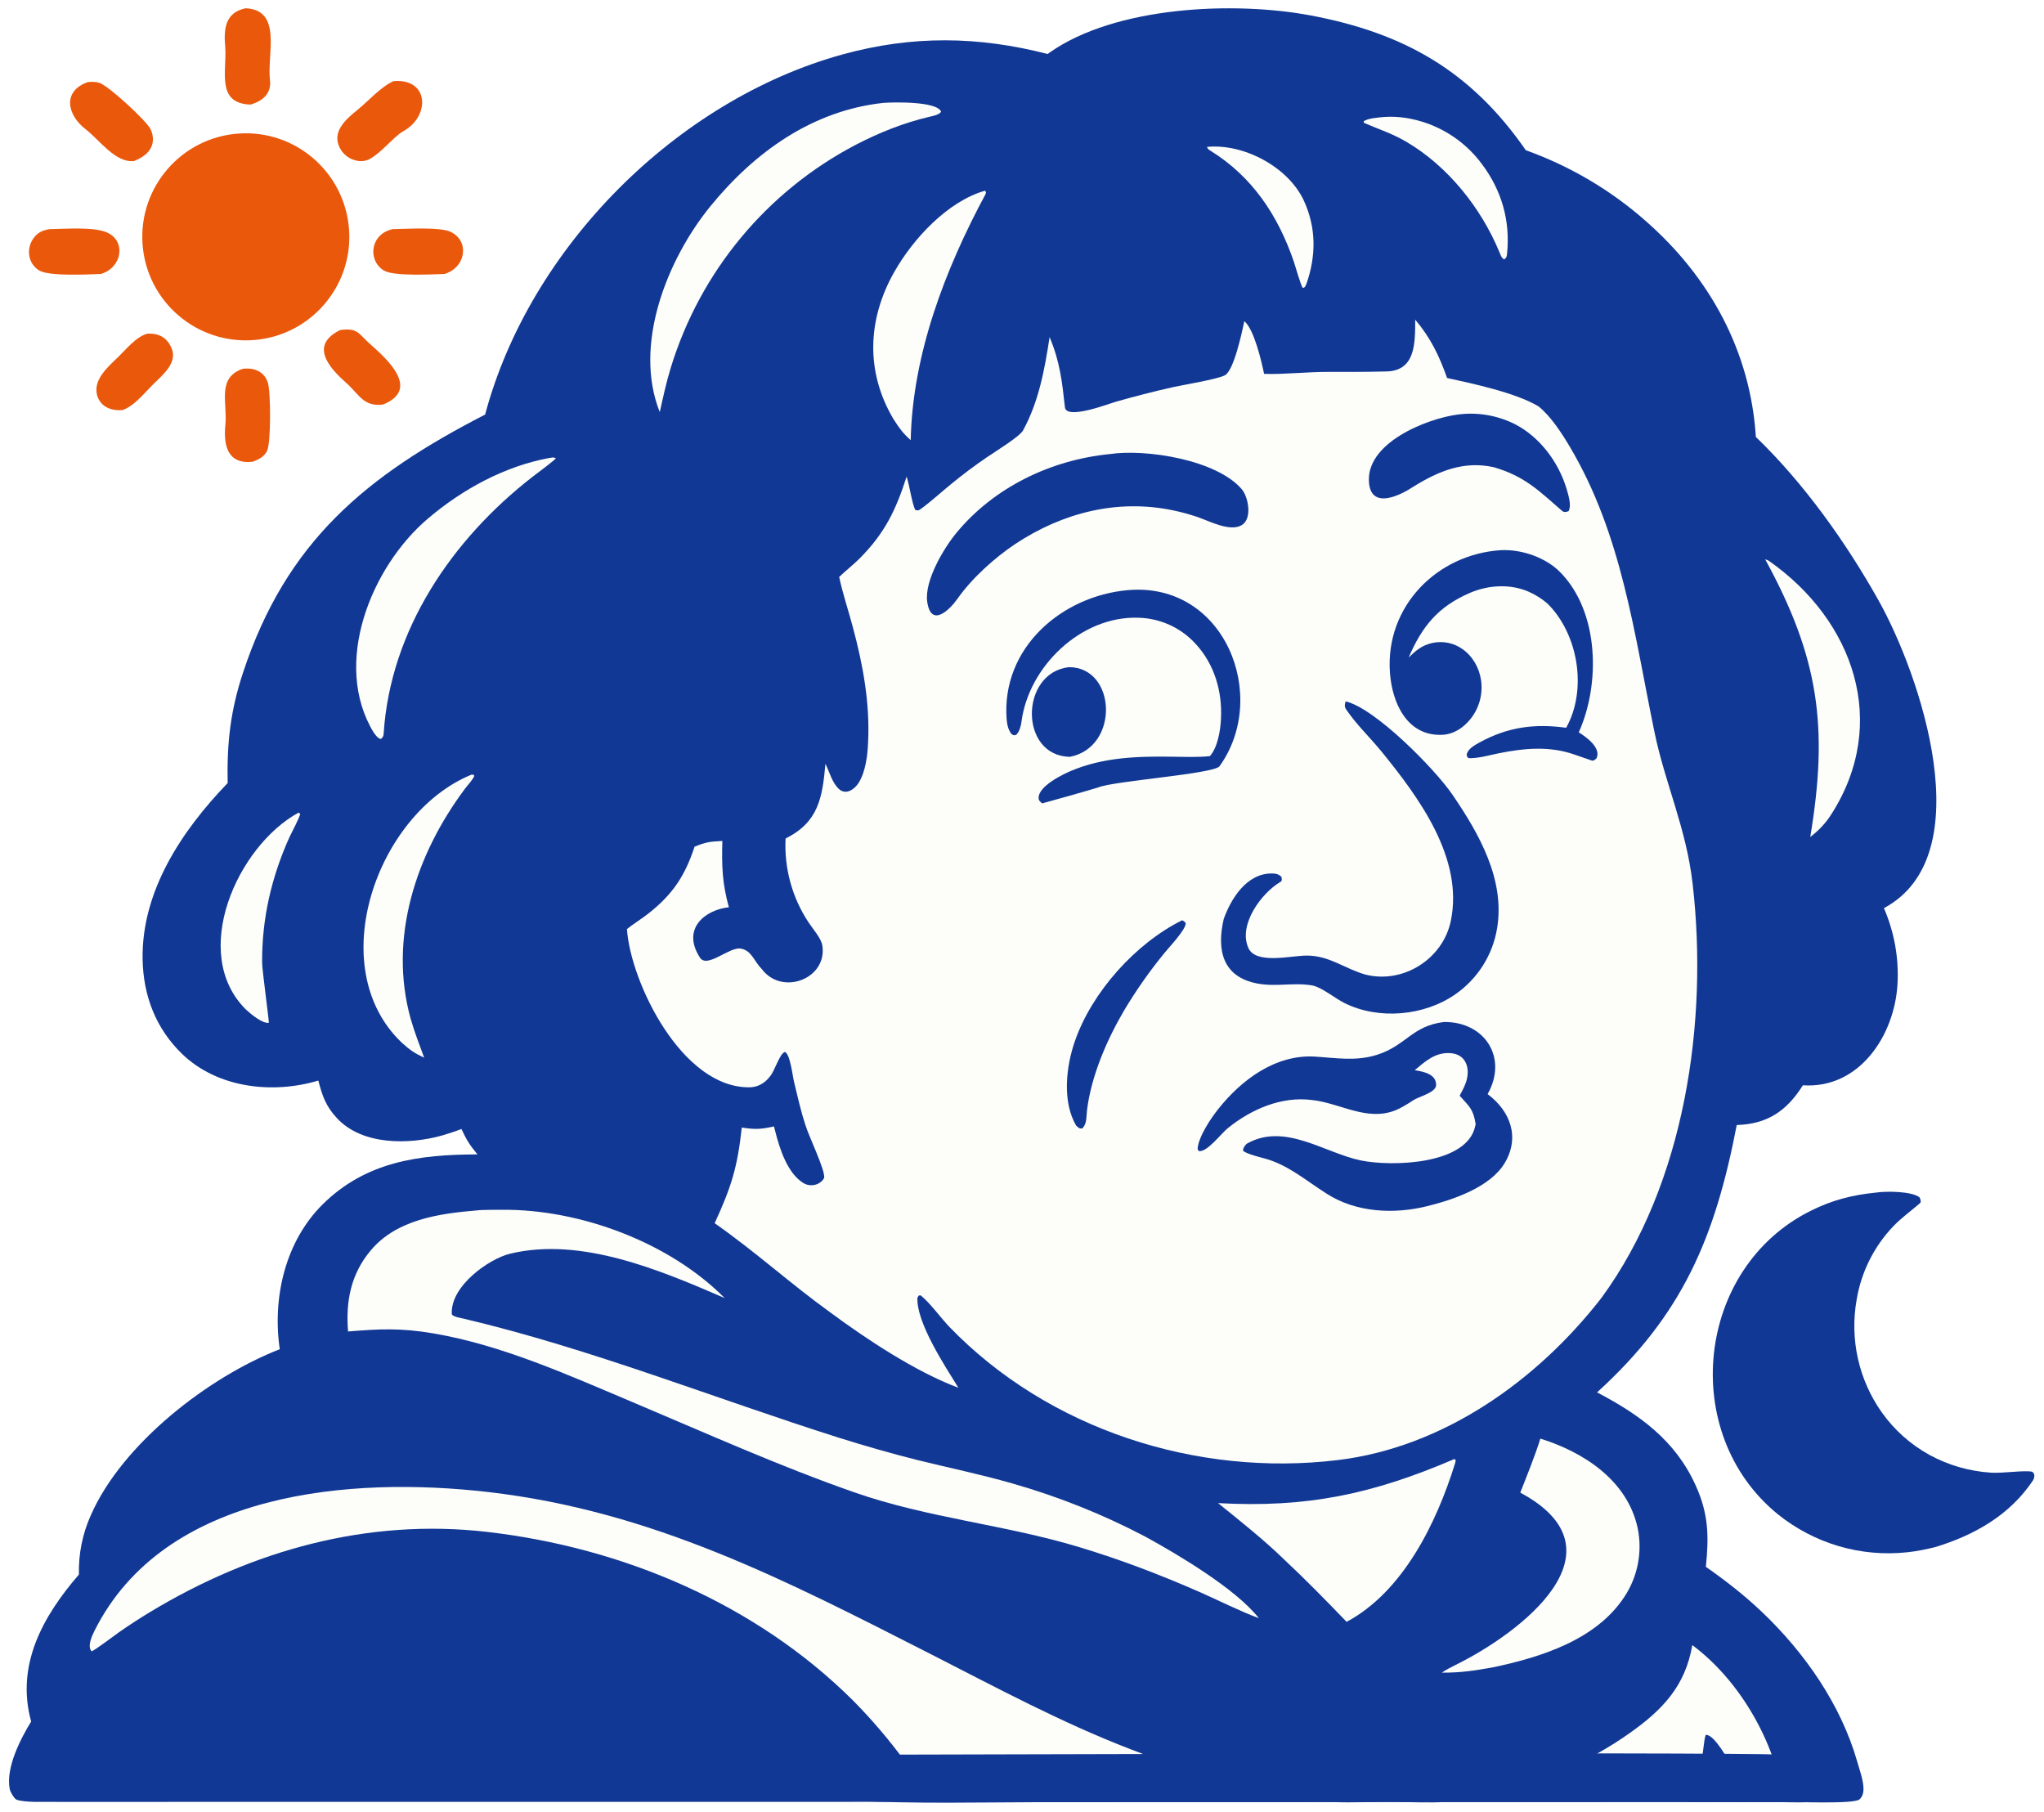
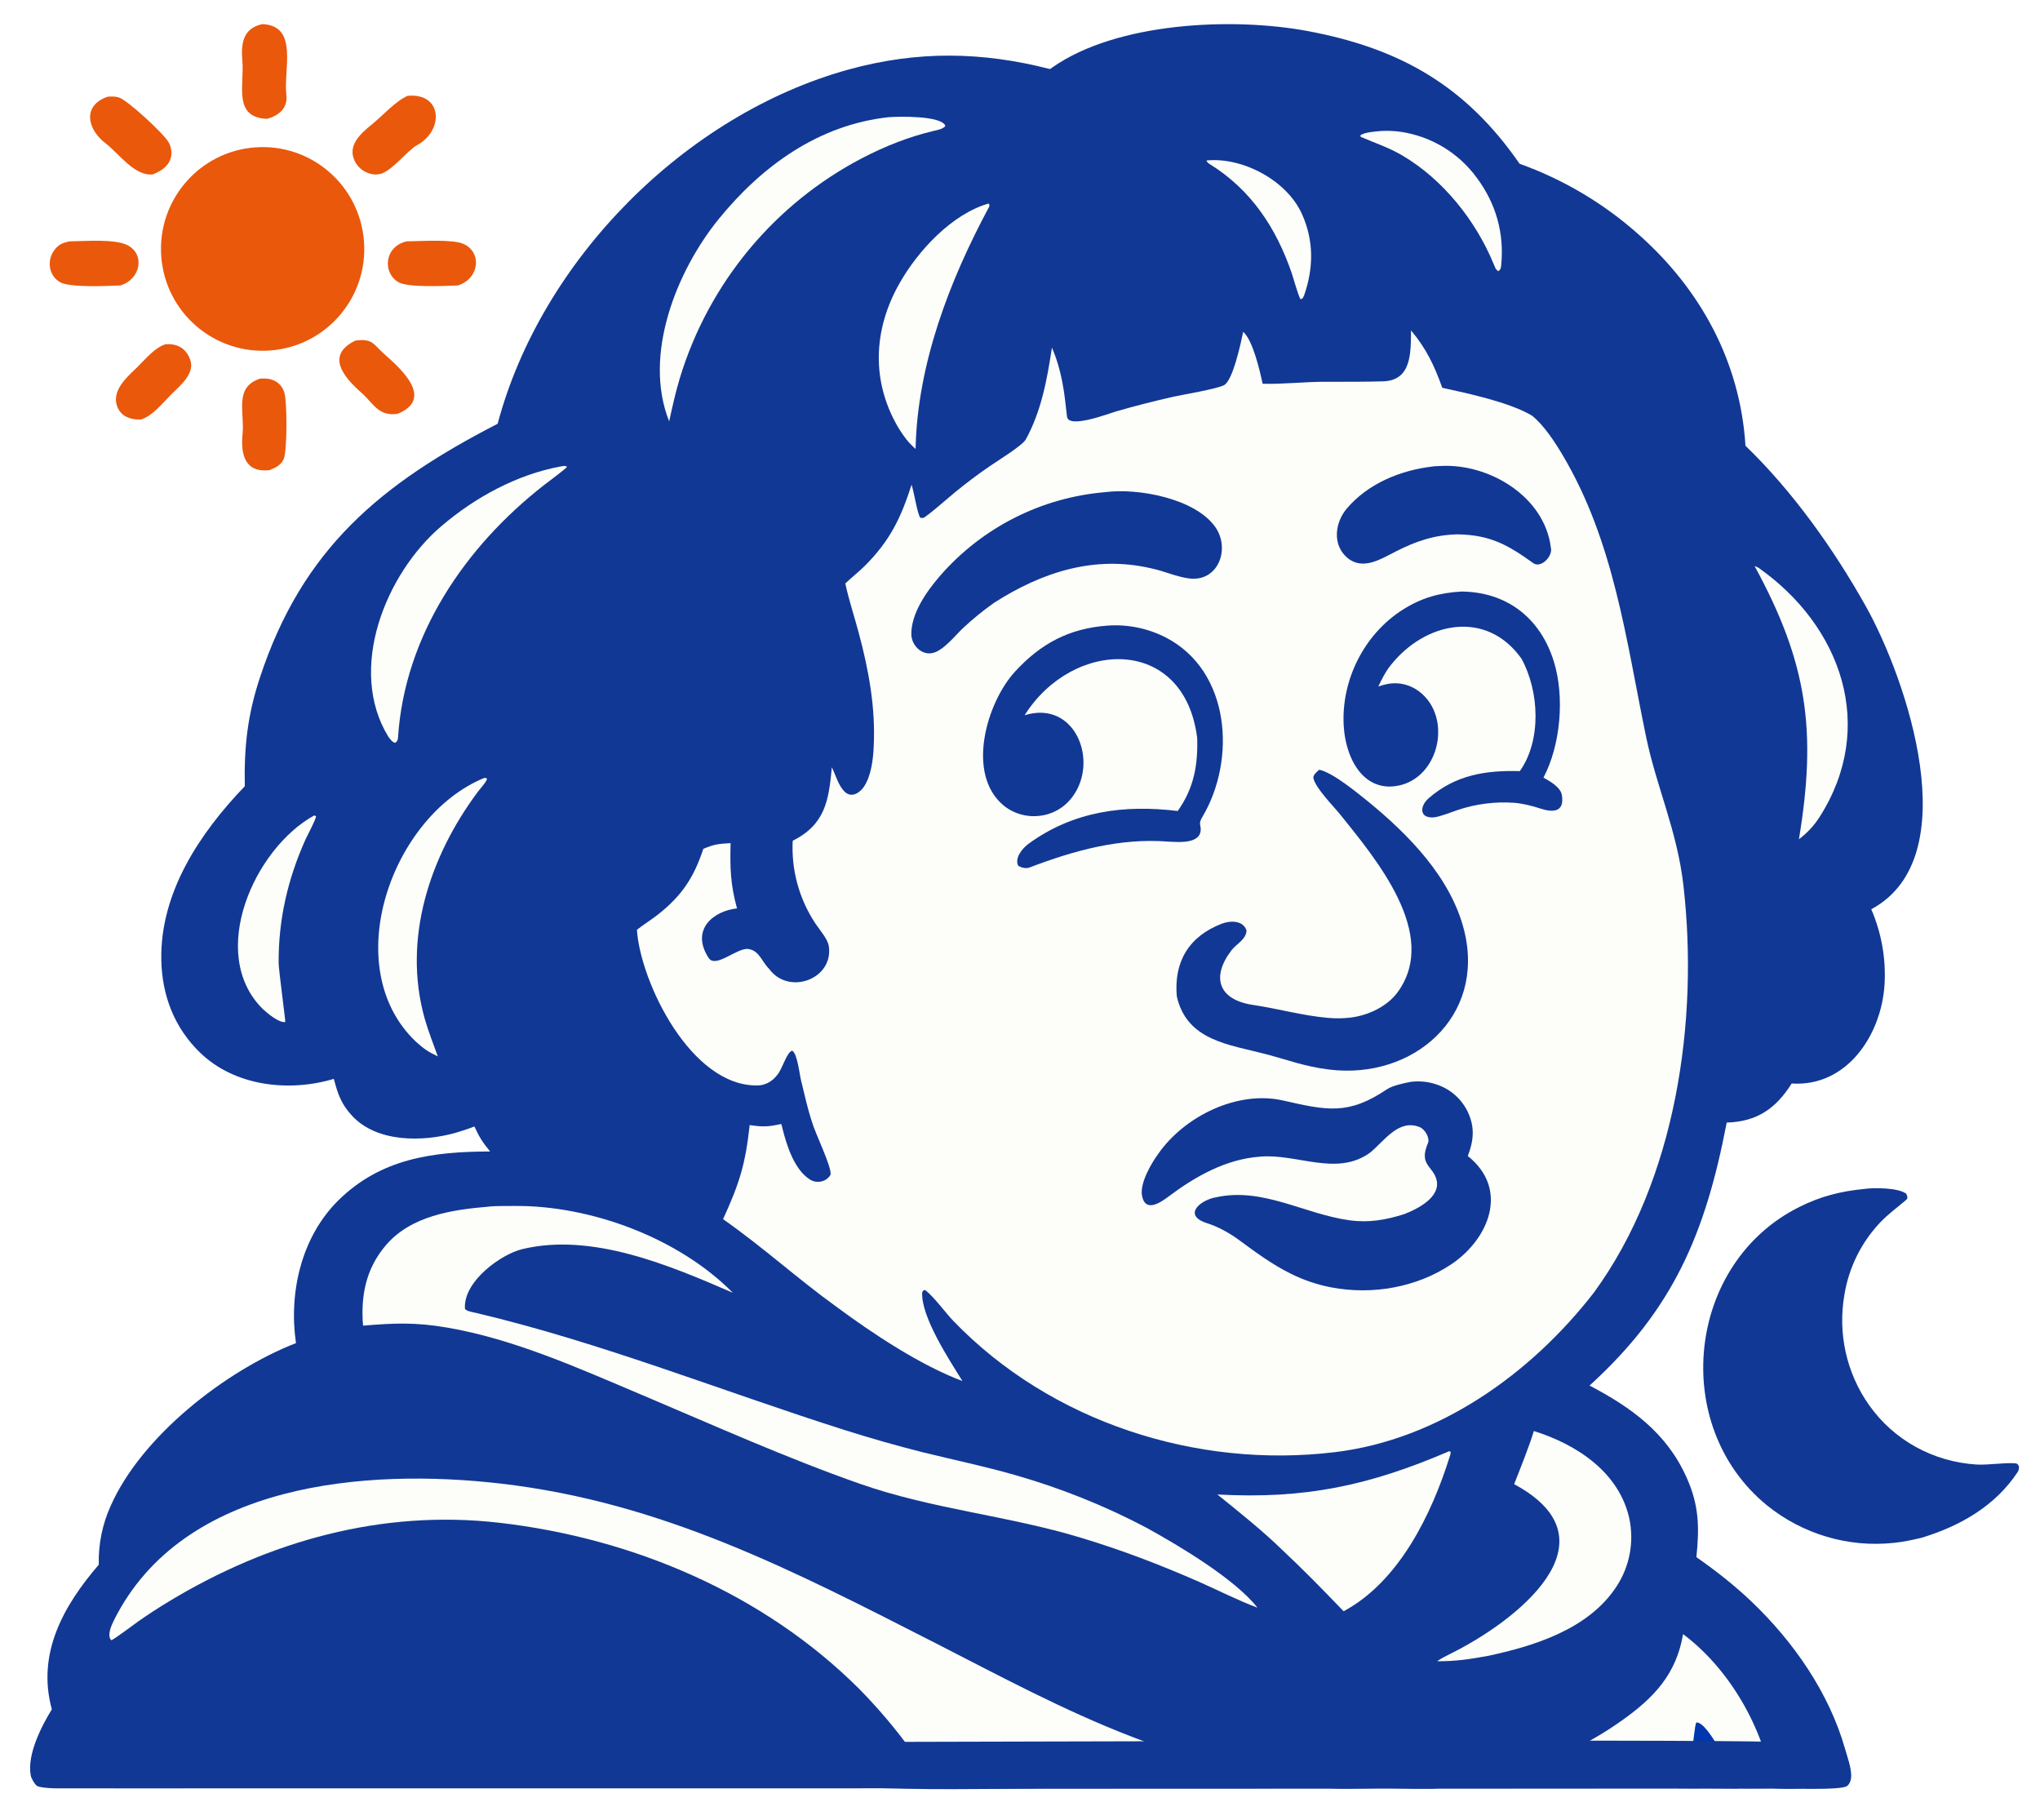
- <svg xmlns="http://www.w3.org/2000/svg" width="755" height="669" viewBox="8 6 755 669">
-   <clipPath id="cl_3">
-     <rect y="0" width="767" height="683.722" />
-   </clipPath>
-   <g clip-path="url(#cl_3)">
-     <path fill="#113894" transform="matrix(0.603462 0 0 0.603462 0 -25.3452)" d="M654.5 84.978C654.9 84.668 655.3 84.362 655.8 84.059C696 55.771 768.4 52.526 815.6 61.408C872.9 72.207 913.7 95.521 947.2 143.894C974.2 153.562 999.2 168.291 1020.7 187.292C1059.8 221.624 1084.7 266.96 1088 319.36C1117.3 347.56 1143 383.63 1162.9 419.03C1188.4 464.4 1226.5 575.53 1166.4 607.75C1172.7 622.36 1175.6 638.22 1174.7 654.11C1173 685.52 1151.4 718.48 1116.8 716.16C1106.9 731.83 1095.1 739.93 1076.3 740.48C1063 809.61 1043 856.71 990.8 904.11C1016.8 917.73 1038.8 933.53 1051.2 961.14C1059.1 978.58 1059.3 992.3 1057.4 1010.88C1069.6 1019.4 1081 1028.3 1091.8 1038.57C1117.9 1063.42 1140 1095.1 1150 1129.93C1151.5 1135.22 1153.9 1141.58 1153.9 1147.09C1153.8 1149.33 1153.2 1151.74 1151.4 1153.24C1147.9 1156.2 1111.4 1154.7 1104.9 1154.67C1097.9 1154.72 1090.5 1154.89 1083.4 1154.79C1071 1154.68 1058.5 1154.66 1046 1154.74L896 1154.84C891.3 1155.33 873.1 1154.86 867.2 1154.76C855.3 1154.58 840.9 1155.36 829.3 1154.84L582.4 1154.85C576.7 1154.24 558.9 1154.69 552.2 1154.7L491.6 1154.73L185.4 1154.72L85.86 1154.75C68.62 1154.76 51.32 1154.78 34.07 1154.72C31.94 1154.71 24.83 1154.29 23.1 1153.23C21.78 1152.42 19.58 1148.75 19.21 1146.87C16.65 1133.83 25.92 1115.96 32.32 1105.56C22.81 1070.91 39.48 1041.16 61.57 1015.58C61.24 1003.06 63.74 990.63 68.89 979.21C88.07 935.61 140.67 894.77 184.5 877.69C179.9 846.23 187.8 811.77 210.8 788.99C237.4 762.75 269.9 758.54 305.5 758.47C300.7 752.6 298.9 749.8 295.7 742.91C291.9 744.39 287.9 745.7 284 746.85C263.6 752.6 234.9 753.01 219.4 736.18C212.7 728.97 210.5 722.56 208.1 713.28C180.1 721.67 146.4 717.86 124.79 697.04C108.68 681.54 100.96 661.34 100.55 639.21C99.769 597.3 124.63 560.22 152.6 531.2C152.1 506.68 154.3 486.92 162 463.67C188.5 383.23 237.5 343.05 310.2 305.66C337.4 203.573 427.4 113.189 529.1 85.224C571.8 73.507 611.9 74.051 654.5 84.978Z" />
-     <path fill="#FDFDF9" transform="matrix(0.603462 0 0 0.603462 0 -25.3452)" d="M582.4 1152.65C580.2 1150.73 570.1 1134.04 567.4 1130.29C557.7 1117.01 547 1104.44 535.4 1092.71C475.8 1033.4 394.3 999.04 311.3 989.49C238.2 981.08 167.6 1000.78 105.08 1038.57C98.65 1042.45 92.35 1046.55 86.19 1050.85C83.28 1052.86 71.45 1061.9 69.33 1062.59C66.59 1059.63 69.42 1053.38 71.05 1050.12C114.01 964.08 228.9 955.52 311.9 965.08C412.7 976.66 494.6 1019.32 583 1064.32C623.4 1084.92 662.6 1106.07 705.1 1122.46C729.6 1132.1 754.9 1139.71 780.7 1145.22C791.8 1147.5 803 1149.28 814.2 1150.57C817 1150.85 827.7 1151.52 829.3 1152.64L582.4 1152.65Z" />
-     <path fill="#FDFDF9" transform="matrix(0.603462 0 0 0.603462 0 -25.3452)" d="M1049.1 1058.78C1078 1080.31 1099.3 1117.32 1104.9 1153.02C1097.9 1153.07 1090.5 1153.24 1083.4 1153.14C1071 1153.03 1058.5 1153.01 1046 1153.09L896 1153.19C896.8 1152.69 926.7 1148.58 931.2 1147.66C959.7 1141.5 986.7 1129.64 1010.5 1112.82C1030.9 1098.47 1044.8 1083.86 1049.1 1058.78Z" />
-     <path fill="#113894" transform="matrix(0.603462 0 0 0.603462 0 -25.3452)" d="M1046 1154.74C1050 1145.86 1052.2 1140.63 1054.5 1131.05C1055.7 1126.54 1056.2 1115.69 1057.4 1113.72C1065.3 1113.43 1080.9 1147.88 1083.4 1154.79C1071 1154.68 1058.5 1154.66 1046 1154.74Z" />
-     <path fill="#FDFDF9" transform="matrix(0.603462 0 0 0.603462 0 -25.3452)" d="M879.5 247.579C888.9 258.66 894.2 269.73 899 283.28C914.8 286.75 940.6 292.18 954.8 300.54C962.3 306.37 969.5 317.51 974 325.15C1006.2 379.25 1013.5 439.88 1026 500.23C1032.5 531.64 1045.4 558.77 1049.3 592.85C1059 677.14 1044.7 776.25 993.6 846.14C954.3 896.82 896.8 937.74 832.1 945.55C745.8 955.97 655.1 926.85 594.4 864.06C589.2 858.68 582.3 849 576.7 844.7L575.6 844.87L574.8 846.17C574.1 861.46 591.8 888.2 599.9 901.31C573.5 891.42 543.5 871.49 521 854.83C497 837.54 476 818.32 450.7 800.58C460.9 778.28 464.6 766.64 467.3 742.02C475.6 743.3 479 743.1 487 741.34C487.3 742.37 487.5 743.39 487.8 744.41C490.4 754.78 495.2 770.01 505 775.99C509.2 778.58 515.2 777.39 517.7 772.9C518.6 768.3 508 746.79 506.2 740.32C503.4 731.87 501.5 723.21 499.4 714.58C498.4 710.85 497 697.1 493.7 695.75C490.2 697.02 487.7 707.23 484.4 710.92C481.6 714.63 477.3 717.28 472.4 717.39C430.7 718.3 399.2 653.07 397 620.54C400.9 617.43 405.9 614.35 410.1 611.07C425.1 599.26 432.5 587.97 438.4 570.14C445.5 567.25 447.6 567.05 455.4 566.62C455 582.08 455.3 592.36 459.4 607.21C444.9 608.74 430.2 620.3 441.7 638.04C446.1 644.81 459.6 631.36 466.6 632.49C473.4 633.62 474.7 640.19 479.4 644.83C491.7 661.66 519.8 651.09 516.6 630.63C515.9 626.19 511 620.74 508.2 616.52C498.1 601.33 493.2 583.33 494.1 565.14C514.3 555.01 516.6 540.23 518.5 519.4C521 524.43 522.6 531.07 526.8 534.87C531.1 538.73 536.3 535.03 538.8 531.1C543.1 524.22 544.3 514.22 544.6 506.3C545.8 482.46 541.5 458.83 535.3 435.89C532.6 425.66 529.1 415.36 526.9 405.04C530.8 401.34 535.1 397.97 539.2 393.95C554.9 378.26 561.6 364.09 568.2 343.59C570 349.2 571.6 360.86 573.6 364.16L575.4 364.31C578.1 363.23 592.1 350.83 595.6 348.05C602.5 342.42 609.6 337.07 617 332.01C621.4 328.98 637.3 319.24 639.4 315.44C649.1 297.83 652.7 277.92 655.7 258.28C662 273.06 663.4 285.72 665.1 301.23C666 309.01 691.6 299.17 695.8 297.95C707.5 294.59 719.3 291.58 731.1 288.91C737.7 287.44 758.2 284.12 763 281.63C768.5 278.72 773.5 255.159 774.9 248.496C780.9 253.528 785.4 273.04 787 280.76C798.7 281.21 814.6 279.41 826.9 279.55C838.7 279.54 850.3 279.61 862.1 279.27C880 278.76 879.4 261.24 879.5 247.579Z" />
-     <path fill="#113894" transform="matrix(0.603462 0 0 0.603462 0 -25.3452)" d="M897.2 677.42C922.1 677.22 936.4 699.3 923.8 721.57C937.7 731.91 943.8 748 934.2 763.86C925.2 778.7 902.6 786.23 886.8 790.15C866.5 795.18 843.2 794.09 825.2 782.44C812.7 774.54 801.7 764.84 787.3 760.94C783.5 759.92 777.5 758.47 774.3 756.46L774.1 755.5C774.6 753.91 775.5 752.42 777 751.58C800.1 739.1 823.9 757.52 846.2 762.16C864.9 766.03 911.6 764.97 916.3 740.81L916.5 739.99C915.1 730.93 912.8 729.28 906.7 722.54C908.5 719.05 910.4 715.89 911.2 711.99C912.9 704.05 909.6 696.96 900.8 696.47C891.7 695.96 885.7 701.47 879.2 706.91C884.4 707.8 892.3 709.17 892.3 715.96C892.3 720.71 881.5 723.08 878.1 725.45C875.3 727.37 870.7 730.11 867.7 731.35C850.1 738.56 833.8 727.12 816.5 725.2C797.8 722.72 779.3 730.72 764.9 742.31C760.5 745.84 752.2 757.21 747 756.45L746.3 755.09C746.8 747.66 754.4 736.39 759 730.63C773.1 712.83 794.1 697.18 818 698.61C831.1 699.4 843.2 701.62 856.1 697.52C874 691.84 877.5 679.79 897.2 677.42Z" />
-     <path fill="#113894" transform="matrix(0.603462 0 0 0.603462 0 -25.3452)" d="M836.9 481.2C854.9 485.37 891.5 522.49 902.4 538.47C918.6 562.21 934.6 590.31 929.6 620.15C926.9 636.47 917.7 651 904.1 660.45C885 673.77 857.2 676.22 836.3 665.89C830.4 662.97 822.4 656.24 816.6 655.08C805.2 653.06 794.6 656.04 783 653.9C761.4 649.91 757.9 633.15 762.3 614.36C766.7 602.08 776.2 586.49 791.7 586.52C794 586.53 796 586.89 797.6 588.63C797.8 589.53 798.2 591 797.1 591.62C785.2 598.59 771 618.02 777.4 632.16C782 642.44 803.8 636.69 813.4 636.78C827.3 636.92 836.2 644.79 849.2 648.46C872.4 654.18 896.5 638.74 901.3 615.54C909.2 577.21 881.9 540.19 859 512.06C851.8 503.22 843.7 495.63 837.3 486.25C836 484.36 836.4 483.05 836.9 481.2Z" />
-     <path fill="#113894" transform="matrix(0.603462 0 0 0.603462 0 -25.3452)" d="M932 388.66C944.7 388.05 959.4 393.15 968.3 402.2C992.3 426.66 992.8 470.93 979.6 500.14C984.3 503.13 993.4 509.55 990.5 516C989.5 516.83 988.8 517.85 987.3 517.32C983.9 516.16 980.4 514.96 977 513.76C961.6 508.35 946.1 509.86 930.5 512.99C924.8 514.15 918.1 516.14 912.3 515.96C911 515.02 911.5 515.63 911 513.79C911.7 510.28 915.7 508.1 918.6 506.49C936 496.88 952.5 494.69 971.9 497.36C984.9 474.11 979.4 440.04 960.4 421.29C956.9 418.3 953 415.84 948.7 413.98C937.5 409.15 924.1 410.02 913.1 414.75C893.4 423.22 883.6 435.45 875.5 454.34C880 450 883.7 446.81 890.1 445.43C896.5 444.07 903.1 445.43 908.4 449.18C914.7 453.59 918.7 460.71 919.8 468.29C921 476.69 918.7 485.24 913.4 491.89C909 497.41 903 501.39 895.8 501.68C874.2 502.45 865.2 481.65 864 463.23C861.3 423.05 892.8 391.11 932 388.66Z" />
-     <path fill="#113894" transform="matrix(0.603462 0 0 0.603462 0 -25.3452)" d="M692.5 329.85C714.4 326.56 757.9 333.2 773.4 351.44C777.4 356.22 779.9 369.6 773.2 373.4C765.9 377.55 753.5 370.83 746.1 368.31C741.3 366.71 736.5 365.39 731.5 364.33C697.2 357.12 663.7 365.72 634.8 384.8C622.1 393.24 608.1 405.85 599.2 418.55C594.4 425.33 583.1 436.3 580.8 420.24C579 407.68 590.6 387.92 598.5 378.28C621.6 350.18 656.4 333.43 692.5 329.85Z" />
-     <path fill="#113894" transform="matrix(0.603462 0 0 0.603462 0 -25.3452)" d="M703.5 413.13C763 407.84 790.5 478.19 759.7 520.91C756.3 525.58 695.1 529.88 685.5 533.84C683.7 534.56 651.4 543.66 651.2 543.62C650.1 542.77 649 541.92 649 540.46C648.6 533.08 664.3 525.61 669 523.67C688.7 515.39 709.5 514.77 730.5 515.06C737.9 515.16 746.6 515.48 753.8 514.72C758.6 509.41 760.3 498.83 760.6 491.91C761.5 475.25 756.6 458.42 745.1 446.02C736.1 436.07 723.3 430.28 709.8 430C674.8 428.96 642.9 459.92 638.5 493.63C638.2 496.21 637.2 499.84 635.3 501.63C633.4 502.12 634.3 502.19 632.4 501.22C630.3 498.49 629.7 495.38 629.4 492.01C626.2 448.39 663.1 416.76 703.5 413.13Z" />
-     <path fill="#113894" transform="matrix(0.603462 0 0 0.603462 0 -25.3452)" d="M905.4 305.68C917.4 304.03 929.7 306.09 940.6 311.58C955.8 319.41 967.2 334.79 972.1 350.97C973.2 354.86 975.3 361.06 973.4 364.74C972.1 365.38 970.5 365.61 969.4 364.6C954.9 352.05 946.7 343.53 927.6 337.88C909.2 333.85 894 340.17 878.5 349.72C870.9 354.8 853.3 363.85 851.3 348.22C848.2 323.32 886.4 308.17 905.4 305.68Z" />
-     <path fill="#113894" transform="matrix(0.603462 0 0 0.603462 0 -25.3452)" d="M736.8 615.19C738.2 615.83 737.8 615.68 739 616.78C739.4 620.71 728.8 631.63 725.9 635.32C716.9 646.29 708.8 657.89 701.5 670.03C690.8 688.22 681.2 710.34 678.6 731.44C678.1 735.33 678.7 739.81 675.6 742.65C673.3 742.45 674.1 742.62 672 740.88C663.3 726.22 665.8 704.46 671.2 689.13C681.6 659.08 708.4 629.26 736.8 615.19Z" />
-     <path fill="#113894" transform="matrix(0.603462 0 0 0.603462 0 -25.3452)" d="M667.5 460.25C696.6 460.26 698.7 509.12 668.2 515.13C637.1 514.77 637.3 463.8 667.5 460.25Z" />
-     <path fill="#FDFDF9" transform="matrix(0.603462 0 0 0.603462 0 -25.3452)" d="M304.9 792.76C308.5 792.28 316.7 792.4 320.6 792.36C368.2 791.93 423 812.24 456.8 846.38C417.8 829.52 369.1 808.66 325.4 819.26C312.6 822.36 288.9 838.98 289.8 856.08C289.9 857.7 294.9 858.5 296.8 858.93C375.2 877.43 450.4 907.72 527 931.95C543 936.99 559 941.55 575.2 945.63C594.3 950.32 613.9 954.38 632.8 959.82C661 967.85 688.4 978.79 714.4 992.46C734.4 1003.44 769.7 1024.33 783.8 1042.32C772.3 1038.09 758.8 1031.25 747.3 1026.19C722.7 1015.45 699.7 1006.65 674.1 998.9C628.3 985 581.4 981.11 536.1 965.27C489.8 949.07 444.8 928.79 399.6 909.73C360.7 893.33 320.3 875.11 278.5 868.01C258.6 864.63 245.8 865.24 226.3 866.84C224.8 848.41 228 831.57 240.3 817.08C256 798.42 281.9 794.67 304.9 792.76Z" />
-     <path fill="#FDFDF9" transform="matrix(0.603462 0 0 0.603462 0 -25.3452)" d="M956.1 932.4C982.6 940.67 1009.2 957.91 1015.6 986.86C1018.7 1001.46 1015.8 1016.69 1007.6 1029.13C990.3 1055.68 956.2 1066.28 926.8 1072.45C915.3 1074.47 907.6 1075.69 895.8 1075.65C898.3 1073.9 901.4 1072.32 904.1 1070.98C944.1 1051.28 1010 1000.99 943.8 965.47C947.9 955.01 952.8 942.99 956.1 932.4Z" />
-     <path fill="#FDFDF9" transform="matrix(0.603462 0 0 0.603462 0 -25.3452)" d="M903.3 944.97L904.2 945.29C904.2 946.56 904.2 946.6 903.8 947.83C892.5 984.08 872.1 1026.04 837.5 1044.55C824.6 1031.16 812.5 1018.76 798.9 1006.05C787.2 994.63 771.5 982.1 758.8 971.88C813.4 974.89 853.4 966.37 903.3 944.97Z" />
-     <path fill="#FDFDF9" transform="matrix(0.603462 0 0 0.603462 0 -25.3452)" d="M553.8 114.924C560 114.428 587 113.831 589.3 120.352C587.9 122.312 584.3 122.901 582 123.449C566.4 127.134 551.6 133.024 537.3 140.435C482.7 168.906 441.8 218.164 423.8 277.12C421.1 285.87 419.1 295.22 417.1 304.17C400.6 262.87 421.8 210.395 448.1 178.154C475.2 144.977 510.4 119.7 553.8 114.924Z" />
-     <path fill="#FDFDF9" transform="matrix(0.603462 0 0 0.603462 0 -25.3452)" d="M349.6 332.2C351.8 331.98 351.8 331.61 353.5 332.42C352.7 333.74 341.2 342.18 339.2 343.77C290 381.99 252.2 437.34 248.1 500.87C248 502.55 247.6 503.34 246.3 504.22C244.3 503.67 243.5 502.16 242.1 500.46C216.2 458.21 240.5 398.82 275.1 369.4C296.2 351.4 322.2 337.25 349.6 332.2Z" />
-     <path fill="#FDFDF9" transform="matrix(0.603462 0 0 0.603462 0 -25.3452)" d="M616.2 168.645C616.7 169.272 617 169.859 616.5 170.759C591.8 216.688 571.8 268.71 570.7 321.34C565.8 316.99 563.7 313.96 560.2 308.53C542.9 279.5 544.2 247.22 560.7 218.272C572.1 198.128 593.3 175.152 616.2 168.645Z" />
-     <path fill="#FDFDF9" transform="matrix(0.603462 0 0 0.603462 0 -25.3452)" d="M301.8 526.06L303 526.08L303.6 526.75C302.5 529.45 299.5 532.42 297.7 534.88C267.9 574.84 250.9 625.97 264.6 675.4C266.9 683.44 270 691.38 272.9 699.3C266.7 696.34 264.3 694.69 259.2 690.11C210.5 643.77 244 549.78 301.8 526.06Z" />
-     <path fill="#FDFDF9" transform="matrix(0.603462 0 0 0.603462 0 -25.3452)" d="M1093.7 394.25C1094.4 394.45 1095.5 394.86 1096.1 395.28C1147.9 431.62 1170 494.39 1134.2 550.31C1130.6 555.96 1126.5 560.19 1121.3 564.2C1132.5 496.87 1126.6 454.43 1093.7 394.25Z" />
-     <path fill="#FDFDF9" transform="matrix(0.603462 0 0 0.603462 0 -25.3452)" d="M195.9 549.35L197 549.9C196.9 551.94 191.7 561.53 190.5 564.16C179.4 588.79 173.5 614.21 173.7 641.28C173.7 645.35 178.1 677.56 177.8 677.92C173.8 678.52 166.6 672.4 163.7 669.72C129.12 635.3 158.5 569.86 195.9 549.35Z" />
-     <path fill="#FDFDF9" transform="matrix(0.603462 0 0 0.603462 0 -25.3452)" d="M860.7 123.515C865.2 123.275 868.7 123.402 873.3 124.042C892.1 126.864 909.1 137.095 920.4 152.47C932.4 168.496 937.8 187.027 935.7 207.412C935.5 209.341 935.1 209.903 933.9 210.735C931.9 209.289 932.1 208.556 930.9 205.956C919.8 179.195 899.5 153.69 874.2 138.8C865.6 133.718 857.2 131.056 848.2 127.172L847.9 126.266C850.4 124.231 857.3 123.844 860.7 123.515Z" />
-     <path fill="#FDFDF9" transform="matrix(0.603462 0 0 0.603462 0 -25.3452)" d="M752 141.858C774.4 139.61 801.7 154.052 811.3 174.646C819 191.311 818.9 208.608 812.9 225.716C811.7 227.958 812.5 227.477 810.7 228.201C809.5 226.901 806 214.377 805.2 212.083C795.5 183.782 779.8 160.064 754.1 144.137C752.9 143.412 752.6 143.144 752 141.858Z" />
-     <path fill="#113894" transform="matrix(0.603462 0 0 0.603462 0 -25.3452)" d="M1106.2 1125.84C1117.7 1126.17 1141.8 1124.58 1141.2 1141.24C1140.6 1157.16 1115.3 1155 1104.4 1154.89C1093 1154.76 664.7 1154.82 653.3 1154.89C614.6 1154.98 572.8 1156.03 534.4 1153.95C524.2 1153.79 500.2 1156.14 500.2 1140.53C500.2 1124.24 519.2 1125.79 530.5 1125.84C583.5 1125.98 1053.2 1123.97 1106.2 1125.84Z" />
-     <path fill="#113894" transform="matrix(0.603462 0 0 0.603462 0 -25.3452)" d="M1161.7 781.81C1167.9 780.89 1183.4 780.96 1188.2 784.77C1188.7 785.77 1189.4 787.49 1188.4 788.37C1182.8 793.21 1177.3 797.07 1172.1 802.48C1160.3 814.87 1152.5 830.48 1149.7 847.33C1145.4 871.48 1150.9 896.35 1165.1 916.37C1180.6 938.19 1204.9 951.48 1231.9 953.25C1239.1 953.71 1251.7 951.74 1256.9 952.6C1258.4 953.75 1257.9 953.03 1258.5 954.92C1258.4 955.93 1258.3 957 1257.7 957.86C1243.6 979.18 1221.7 991.52 1197.8 998.81C1192.3 1000.15 1186.4 1001.37 1180.8 1001.96C1152.2 1005.07 1123.7 996.66 1101.3 978.58C1040.6 929.01 1051.3 827.79 1121.7 792.92C1134.9 786.35 1147.1 783.28 1161.7 781.81Z" />
-     <path fill="#EA580C" transform="matrix(0.603462 0 0 0.603462 0 -25.3452)" d="M159.4 133.671C194.2 131.297 224.3 157.479 226.9 192.254C229.5 227.037 203.4 257.34 168.7 260.06C133.66 262.8 103.09 236.55 100.52 201.524C97.95 166.497 124.37 136.063 159.4 133.671Z" />
-     <path fill="#EA580C" transform="matrix(0.603462 0 0 0.603462 0 -25.3452)" d="M254.1 101.605C275.9 99.685 276.8 123.061 260.1 132.248C254 135.602 245.5 147.12 237.8 150.047C235 150.722 233.4 150.811 230.5 150.017C226.5 148.91 223.1 146.128 221.2 142.365C216.2 132.465 225 124.912 232 119.251C238.6 113.909 246.4 105.005 254.1 101.605Z" />
-     <path fill="#EA580C" transform="matrix(0.603462 0 0 0.603462 0 -25.3452)" d="M67.09 102.171C69.43 101.98 71.91 101.917 74.16 102.658C79.71 104.488 102.67 125.607 105.34 130.904C106.95 134.106 107.42 138.006 106.09 141.391C104.21 146.14 99.76 148.65 95.29 150.512C83.86 151.782 74.07 137.469 65.65 131.027C54.44 122.453 51.13 107.666 67.09 102.171Z" />
-     <path fill="#EA580C" transform="matrix(0.603462 0 0 0.603462 0 -25.3452)" d="M163.6 57C186.3 58.048 176.6 85.296 178.5 100.944C179.5 109.082 174.2 113.701 166.6 115.953C145.2 115.249 152.3 95.196 151.1 80.472C150.1 69.467 151.2 59.56 163.6 57Z" />
-     <path fill="#EA580C" transform="matrix(0.603462 0 0 0.603462 0 -25.3452)" d="M162.1 277.59C165.1 277.4 167.8 277.46 170.6 278.68C173.8 280.05 176 282.59 177.1 285.81C179.1 291.09 179.1 322.83 176.8 327.78C175 331.55 171.6 333.13 167.9 334.56C152.4 336.2 150 324.46 151.2 311.97C152.6 298.5 145.7 282.96 162.1 277.59Z" />
-     <path fill="#EA580C" transform="matrix(0.603462 0 0 0.603462 0 -25.3452)" d="M43.41 192.182C53.13 192.073 71.25 190.542 79.231 194.443C90.65 200.01 87.72 215.875 75.03 219.604C66.66 219.938 43.33 221.118 37.32 217.505C34.17 215.649 31.97 212.541 31.27 208.956C30.51 205.136 31.36 201.172 33.6 197.992C36.29 194.164 39.04 193.046 43.41 192.182Z" />
-     <path fill="#EA580C" transform="matrix(0.603462 0 0 0.603462 0 -25.3452)" d="M253.6 192.164C262.2 192.073 282.2 190.722 288.9 193.767C300.6 199.019 298.9 215.343 285.4 219.622C277.6 219.848 254.1 221.145 248.2 217.496C238.2 211.415 239.7 195.227 253.6 192.164Z" />
-     <path fill="#EA580C" transform="matrix(0.603462 0 0 0.603462 0 -25.3452)" d="M103.41 256.152C110.29 255.819 115.35 258.31 118.17 264.83C122.19 273.71 113.15 281.14 107.32 286.85C101.85 292.2 95.26 300.72 88.06 302.97C81.269 303.39 74.69 301.01 72.67 293.74C70.22 284.29 79.31 276.5 85.43 270.59C90.65 265.56 96.519 258.07 103.41 256.152Z" />
-     <path fill="#EA580C" transform="matrix(0.603462 0 0 0.603462 0 -25.3452)" d="M221.5 253.919C232.3 252.577 232.3 255.81 239.6 262.34C249.5 271.14 271.1 290.02 247.8 299.5C235.7 301.13 233.1 293.25 225.1 286.21C214.5 276.82 202.6 263.17 221.5 253.919Z" />
-   </g>
+ <svg xmlns="http://www.w3.org/2000/svg" width="702" height="626" viewBox="0 0 702 626">
+   <path fill="#113894" transform="scale(1 1.0016)" d="M361.33 23.727C361.55 23.556 361.77 23.387 362.05 23.22C384.24 7.603 424.21 5.811 450.27 10.715C481.9 16.676 504.43 29.548 522.92 56.253C537.83 61.59 551.63 69.722 563.5 80.212C585.09 99.166 598.83 124.195 600.65 153.123C616.83 168.692 631.02 188.605 642 208.148C656.08 233.196 677.12 294.548 643.94 312.336C647.41 320.402 649.01 329.158 648.52 337.93C647.58 355.271 635.65 373.467 616.55 372.186C611.09 380.837 604.57 385.309 594.19 385.613C586.85 423.778 575.81 449.78 546.99 475.949C561.35 483.468 573.49 492.191 580.34 507.433C584.7 517.062 584.81 524.636 583.76 534.894C590.5 539.597 596.79 544.511 602.75 550.18C617.16 563.9 629.36 581.389 634.88 600.618C635.71 603.538 637.04 607.05 637.04 610.092C636.98 611.328 636.65 612.659 635.65 613.487C633.72 615.121 613.57 614.293 609.98 614.276C606.12 614.304 602.03 614.398 598.11 614.343C591.27 614.282 584.37 614.271 577.47 614.315L494.65 614.37C492.06 614.641 482.01 614.381 478.76 614.326C472.19 614.227 464.24 614.657 457.83 614.37L321.52 614.376C318.38 614.039 308.55 614.287 304.85 614.293L271.4 614.309L102.35 614.304L47.4 614.32C37.88 614.326 28.33 614.337 18.81 614.304C17.63 614.298 13.7 614.067 12.75 613.481C12.02 613.034 10.81 611.008 10.6 609.97C9.19 602.771 14.31 592.906 17.84 587.164C12.59 568.035 21.79 551.61 33.99 537.488C33.81 530.576 35.19 523.714 38.03 517.409C48.62 493.339 77.66 470.792 101.85 461.363C99.32 443.995 103.68 424.97 116.37 412.394C131.06 397.907 149 395.583 168.66 395.545C166.01 392.304 165.01 390.758 163.25 386.954C161.15 387.771 158.94 388.495 156.79 389.129C145.52 392.304 129.68 392.53 121.12 383.239C117.42 379.258 116.21 375.72 114.88 370.596C99.43 375.228 80.82 373.125 68.89 361.631C60 353.073 55.73 341.922 55.51 329.704C55.08 306.567 68.8 286.096 84.24 270.075C83.97 256.538 85.18 245.629 89.43 232.793C104.06 188.384 131.11 166.202 171.25 145.56C186.27 89.2 235.95 39.302 292.1 23.863C315.67 17.394 337.81 17.695 361.33 23.727Z" />
+   <path fill="#FDFDF9" transform="scale(1 1.0016)" d="M321.52 613.161C320.31 612.101 314.73 602.887 313.24 600.817C307.89 593.485 301.98 586.546 295.58 580.07C262.67 547.326 217.68 528.357 171.86 523.085C131.5 518.442 92.52 529.318 58.01 550.18C54.46 552.323 50.98 554.586 47.58 556.96C45.97 558.07 39.44 563.06 38.27 563.441C36.76 561.807 38.32 558.357 39.22 556.557C62.94 509.057 126.37 504.331 172.19 509.609C227.84 516.002 273.05 539.553 321.86 564.396C344.16 575.769 365.8 587.445 389.26 596.494C402.79 601.816 416.76 606.017 431 609.059C437.13 610.318 443.31 611.301 449.5 612.013C451.04 612.167 456.95 612.537 457.83 613.156L321.52 613.161Z" />
+   <path fill="#FDFDF9" transform="scale(1 1.0016)" d="M579.18 561.338C595.13 573.224 606.89 593.656 609.98 613.365C606.12 613.393 602.03 613.487 598.11 613.432C591.27 613.371 584.37 613.36 577.47 613.404L494.65 613.459C495.1 613.183 511.6 610.914 514.09 610.406C529.82 607.005 544.73 600.458 557.87 591.172C569.13 583.25 576.8 575.184 579.18 561.338Z" />
+   <path fill="#0037AF" transform="scale(1 1.0016)" d="M577.47 614.315C579.67 609.413 580.89 606.525 582.16 601.236C582.82 598.746 583.1 592.756 583.76 591.669C588.12 591.509 596.73 610.528 598.11 614.343C591.27 614.282 584.37 614.271 577.47 614.315Z" />
+   <path fill="#FDFDF9" transform="scale(1 1.0016)" d="M485.55 113.495C490.74 119.612 493.66 125.724 496.31 133.204C505.03 135.12 519.28 138.118 527.12 142.733C531.26 145.952 535.23 152.102 537.72 156.32C555.49 186.187 559.52 219.659 566.42 252.977C570.01 270.318 577.13 285.295 579.29 304.11C584.64 350.644 576.75 405.36 548.54 443.945C526.84 471.924 495.1 494.515 459.38 498.827C411.73 504.579 361.66 488.503 328.15 453.838C325.28 450.868 321.47 445.524 318.38 443.15L317.77 443.244L317.33 443.961C316.94 452.403 326.71 467.165 331.19 474.403C316.61 468.943 300.05 457.94 287.63 448.742C274.38 439.197 262.78 428.586 248.82 418.792C254.45 406.481 256.49 400.055 257.98 386.463C262.56 387.17 264.44 387.059 268.86 386.088C269.02 386.656 269.13 387.219 269.3 387.782C270.73 393.507 273.38 401.915 278.79 405.217C281.11 406.647 284.43 405.99 285.81 403.511C286.3 400.971 280.45 389.096 279.46 385.524C277.91 380.859 276.86 376.078 275.7 371.314C275.15 369.255 274.38 361.664 272.56 360.918C270.62 361.62 269.24 367.256 267.42 369.293C265.88 371.342 263.5 372.805 260.8 372.865C237.78 373.368 220.38 337.356 219.17 319.397C221.32 317.68 224.08 315.98 226.4 314.169C234.68 307.649 238.77 301.416 242.03 291.572C245.95 289.977 247.11 289.867 251.41 289.629C251.19 298.164 251.36 303.839 253.62 312.038C245.61 312.882 237.5 319.264 243.85 329.058C246.28 332.796 253.73 325.37 257.59 325.994C261.35 326.618 262.07 330.245 264.66 332.807C271.45 342.098 286.96 336.263 285.2 324.967C284.81 322.516 282.11 319.507 280.56 317.178C274.99 308.792 272.28 298.854 272.78 288.812C283.93 283.22 285.2 275.06 286.25 263.56C287.63 266.337 288.51 270.003 290.83 272.101C293.2 274.232 296.07 272.189 297.45 270.019C299.83 266.221 300.49 260.7 300.66 256.328C301.32 243.167 298.94 230.121 295.52 217.456C294.03 211.809 292.1 206.122 290.88 200.425C293.04 198.382 295.41 196.522 297.67 194.303C306.34 185.64 310.04 177.818 313.69 166.5C314.68 169.597 315.56 176.034 316.67 177.856L317.66 177.939C319.15 177.343 326.88 170.497 328.81 168.962C332.62 165.854 336.54 162.9 340.63 160.107C343.06 158.434 351.83 153.057 352.99 150.959C358.35 141.237 360.34 130.245 361.99 119.403C365.47 127.562 366.24 134.551 367.18 143.114C367.68 147.409 381.81 141.977 384.13 141.303C390.59 139.448 397.1 137.787 403.62 136.313C407.26 135.501 418.58 133.668 421.23 132.294C424.27 130.687 427.03 117.68 427.8 114.001C431.11 116.779 433.6 127.551 434.48 131.813C440.94 132.062 449.72 131.068 456.51 131.145C463.02 131.14 469.43 131.178 475.94 130.991C485.82 130.709 485.49 121.037 485.55 113.495Z" />
+   <path fill="#FDFDF9" transform="scale(1 1.0016)" d="M168.32 414.475C170.31 414.21 174.84 414.276 176.99 414.254C203.27 414.017 233.52 425.23 252.18 444.077C230.65 434.769 203.77 423.253 179.64 429.105C172.58 430.817 159.49 439.992 159.99 449.432C160.04 450.327 162.8 450.769 163.85 451.006C207.13 461.219 248.65 477.942 290.94 491.318C299.77 494.101 308.61 496.618 317.55 498.871C328.09 501.46 338.92 503.701 349.35 506.705C364.92 511.138 380.04 517.177 394.4 524.724C405.44 530.786 424.93 542.319 432.71 552.251C426.36 549.915 418.91 546.139 412.56 543.346C398.98 537.417 386.28 532.558 372.15 528.28C346.86 520.606 320.97 518.458 295.96 509.714C270.4 500.77 245.56 489.574 220.61 479.051C199.13 469.997 176.83 459.938 153.75 456.019C142.76 454.153 135.7 454.49 124.93 455.373C124.1 445.198 125.87 435.901 132.66 427.902C141.33 417.6 155.63 415.53 168.32 414.475Z" />
+   <path fill="#FDFDF9" transform="scale(1 1.0016)" d="M527.83 491.567C542.46 496.132 557.15 505.65 560.68 521.633C562.39 529.693 560.79 538.101 556.27 544.969C546.72 559.627 527.89 565.479 511.66 568.885C505.31 570 501.06 570.673 494.54 570.651C495.92 569.685 497.64 568.813 499.13 568.073C521.21 557.197 557.59 529.434 521.04 509.824C523.31 504.049 526.01 497.413 527.83 491.567Z" />
+   <path fill="#FDFDF9" transform="scale(1 1.0016)" d="M498.69 498.506L499.18 498.683C499.18 499.384 499.18 499.406 498.96 500.085C492.72 520.098 481.46 543.263 462.36 553.482C455.24 546.09 448.56 539.244 441.05 532.227C434.59 525.922 425.92 519.005 418.91 513.363C449.05 515.024 471.14 510.321 498.69 498.506Z" />
+   <path fill="#FDFDF9" transform="scale(1 1.0016)" d="M305.74 40.26C309.16 39.986 324.06 39.656 325.33 43.256C324.56 44.338 322.57 44.663 321.3 44.966C312.69 47 304.52 50.252 296.63 54.343C266.48 70.061 243.9 97.256 233.97 129.804C232.48 134.634 231.37 139.796 230.27 144.737C221.16 121.937 232.86 92.966 247.38 75.167C262.34 56.851 281.78 42.896 305.74 40.26Z" />
+   <path fill="#FDFDF9" transform="scale(1 1.0016)" d="M193 160.212C194.22 160.09 194.22 159.886 195.15 160.333C194.71 161.062 188.36 165.722 187.26 166.599C160.1 187.7 139.23 218.257 136.97 253.33C136.91 254.258 136.69 254.694 135.97 255.18C134.87 254.876 134.43 254.042 133.65 253.104C119.36 229.779 132.77 196.991 151.87 180.749C163.52 170.812 177.88 163 193 160.212Z" />
+   <path fill="#FDFDF9" transform="scale(1 1.0016)" d="M340.18 69.917C340.46 70.264 340.63 70.588 340.35 71.085C326.71 96.441 315.67 125.161 315.07 154.216C312.36 151.815 311.2 150.142 309.27 147.144C299.72 131.118 300.44 113.297 309.54 97.315C315.84 86.194 327.54 73.51 340.18 69.917Z" />
+   <path fill="#FDFDF9" transform="scale(1 1.0016)" d="M166.61 267.237L167.28 267.248L167.61 267.618C167 269.109 165.34 270.748 164.35 272.106C147.9 294.167 138.51 322.395 146.08 349.684C147.35 354.122 149.06 358.506 150.66 362.878C147.24 361.244 145.91 360.333 143.09 357.805C116.21 332.222 134.7 280.332 166.61 267.237Z" />
+   <path fill="#FDFDF9" transform="scale(1 1.0016)" d="M603.8 194.468C604.19 194.578 604.79 194.805 605.13 195.037C633.72 215.099 645.92 249.753 626.16 280.625C624.17 283.744 621.91 286.079 619.04 288.293C625.22 251.122 621.96 227.692 603.8 194.468Z" />
+   <path fill="#FDFDF9" transform="scale(1 1.0016)" d="M108.15 280.095L108.76 280.398C108.7 281.525 105.83 286.819 105.17 288.271C99.04 301.869 95.78 315.902 95.89 330.847C95.89 333.094 98.32 350.876 98.16 351.075C95.95 351.406 91.97 348.028 90.37 346.548C71.28 327.546 87.5 291.418 108.15 280.095Z" />
+   <path fill="#FDFDF9" transform="scale(1 1.0016)" d="M475.17 45.002C477.65 44.87 479.58 44.94 482.12 45.293C492.5 46.851 501.89 52.499 508.13 60.988C514.75 69.835 517.73 80.066 516.57 91.32C516.46 92.385 516.24 92.695 515.58 93.154C514.47 92.356 514.59 91.951 513.92 90.516C507.79 75.742 496.59 61.661 482.62 53.441C477.87 50.635 473.23 49.166 468.27 47.021L468.1 46.521C469.48 45.398 473.29 45.184 475.17 45.002Z" />
+   <path fill="#FDFDF9" transform="scale(1 1.0016)" d="M415.16 55.129C427.52 53.888 442.59 61.861 447.89 73.23C452.15 82.431 452.09 91.98 448.78 101.425C448.12 102.663 448.56 102.397 447.56 102.797C446.9 102.079 444.97 95.165 444.53 93.898C439.17 78.274 430.5 65.18 416.32 56.387C415.65 55.987 415.49 55.839 415.16 55.129Z" />
+   <path fill="#113894" transform="scale(1 1.0016)" d="M610.7 598.36C617.05 598.542 630.36 597.664 630.02 606.862C629.69 615.651 615.73 614.458 609.71 614.398C603.41 614.326 366.96 614.359 360.67 614.398C339.3 614.447 316.22 615.027 295.03 613.879C289.39 613.791 276.14 615.088 276.14 606.47C276.14 597.477 286.63 598.332 292.87 598.36C322.13 598.437 581.44 597.328 610.7 598.36Z" />
+   <path fill="#113894" transform="scale(1 1.0016)" d="M641.34 408.43C644.76 407.922 653.32 407.961 655.97 410.064C656.25 410.616 656.63 411.566 656.08 412.052C652.99 414.724 649.95 416.855 647.08 419.841C640.57 426.682 636.26 435.299 634.72 444.602C632.34 457.934 635.38 471.664 643.22 482.717C651.78 494.763 665.19 502.1 680.1 503.078C684.07 503.331 691.03 502.244 693.9 502.719C694.73 503.354 694.45 502.956 694.78 504C694.73 504.557 694.67 505.148 694.34 505.623C686.56 517.393 674.47 524.205 661.27 528.23C658.23 528.97 654.98 529.643 651.89 529.969C636.1 531.686 620.36 527.043 608 517.062C574.49 489.695 580.39 433.814 619.26 414.563C626.55 410.936 633.28 409.242 641.34 408.43Z" />
+   <path fill="#EA580C" transform="scale(1 1.0016)" d="M88 50.609C107.21 49.299 123.83 63.753 125.26 82.951C126.7 102.154 112.29 118.884 93.13 120.385C73.79 121.898 56.91 107.406 55.49 88.069C54.07 68.732 68.66 51.93 88 50.609Z" />
+   <path fill="#EA580C" transform="scale(1 1.0016)" d="M140.28 32.906C152.31 31.846 152.81 44.752 143.59 49.824C140.22 51.675 135.53 58.034 131.28 59.65C129.73 60.023 128.85 60.072 127.25 59.633C125.04 59.022 123.16 57.486 122.12 55.409C119.36 49.943 124.21 45.774 128.08 42.648C131.72 39.699 136.03 34.783 140.28 32.906Z" />
+   <path fill="#EA580C" transform="scale(1 1.0016)" d="M37.04 33.219C38.33 33.113 39.7 33.079 40.94 33.488C44 34.498 56.68 46.157 58.15 49.082C59.04 50.849 59.3 53.002 58.57 54.871C57.53 57.493 55.07 58.879 52.6 59.907C46.29 60.608 40.89 52.706 36.24 49.15C30.05 44.416 28.22 36.252 37.04 33.219Z" />
+   <path fill="#EA580C" transform="scale(1 1.0016)" d="M90.32 8.281C102.85 8.86 97.49 23.903 98.54 32.541C99.09 37.034 96.17 39.584 91.97 40.828C80.16 40.439 84.08 29.368 83.42 21.239C82.86 15.164 83.47 9.694 90.32 8.281Z" />
+   <path fill="#EA580C" transform="scale(1 1.0016)" d="M89.49 130.063C91.14 129.958 92.63 129.991 94.18 130.665C95.95 131.421 97.16 132.824 97.77 134.601C98.87 137.516 98.87 155.039 97.6 157.772C96.61 159.853 94.73 160.725 92.69 161.515C84.13 162.42 82.81 155.939 83.47 149.044C84.24 141.607 80.43 133.028 89.49 130.063Z" />
+   <path fill="#EA580C" transform="scale(1 1.0016)" d="M23.96 82.912C29.33 82.851 39.33 82.006 43.74 84.16C50.04 87.233 48.42 95.992 41.42 98.051C36.8 98.235 23.92 98.886 20.6 96.892C18.86 95.867 17.65 94.151 17.26 92.172C16.84 90.063 17.31 87.875 18.55 86.119C20.03 84.006 21.55 83.389 23.96 82.912Z" />
+   <path fill="#EA580C" transform="scale(1 1.0016)" d="M140 82.902C144.75 82.851 155.79 82.106 159.49 83.787C165.95 86.686 165.01 95.698 157.56 98.061C153.25 98.185 140.28 98.901 137.02 96.887C131.5 93.53 132.33 84.593 140 82.902Z" />
+   <path fill="#EA580C" transform="scale(1 1.0016)" d="M57.09 118.228C60.88 118.044 63.68 119.419 65.24 123.019C67.45 127.921 62.46 132.023 59.25 135.175C56.23 138.129 52.59 142.833 48.61 144.075C44.86 144.307 41.23 142.993 40.12 138.979C38.76 133.762 43.78 129.461 47.16 126.199C50.04 123.422 53.28 119.287 57.09 118.228Z" />
+   <path fill="#EA580C" transform="scale(1 1.0016)" d="M122.28 116.995C128.24 116.254 128.24 118.039 132.27 121.644C137.74 126.502 149.66 136.925 136.8 142.159C130.12 143.059 128.69 138.709 124.27 134.822C118.42 129.638 111.85 122.102 122.28 116.995Z" />
+   <path fill="#113894" transform="scale(1 1.0016)" d="M485.74 371.586C488.84 371.281 491.72 371.584 494.65 372.628C499.33 374.252 503.14 377.712 505.21 382.209C507.6 387.43 507.06 391.976 505.1 397.1C519.45 408.52 512.36 425.58 499.47 434.25C487.59 442.232 472.25 444.896 458.23 442.248C453.37 441.33 448.66 439.747 444.22 437.543C437.75 434.361 432.05 430.121 426.27 425.887C423.02 423.504 419.16 421.38 415.39 420.183C406.78 417.445 413.06 412.205 418.4 411.294C434.52 407.732 448.73 417.002 464.26 419.16C471 420.099 476.8 419.086 483.2 417.071C488.12 415.195 495.71 411.157 494.37 405.417C493.21 400.466 488.09 400.262 491.39 392.656C492.1 391.03 490.45 387.91 488.48 387.142C481.16 384.282 476.33 392.049 471.42 395.967C459.95 404.276 446.21 396.138 433.51 397.327C421.88 398.171 411.36 404.098 402.18 410.963C399.7 412.818 394.19 416.828 393 410.805C392.16 406.545 396.03 399.842 398.56 396.368C407.58 383.426 425.85 374.485 441.47 378.02C456.66 381.459 463.96 383.151 477.36 374.126C479.14 372.929 483.46 371.971 485.74 371.586Z" />
+   <path fill="#113894" transform="scale(1 1.0016)" d="M453.97 264.419C458.46 265.267 466.84 272.166 470.65 275.217C484.73 286.684 499.25 301.457 503.81 319.491C511.37 349.377 486.14 370.934 457.44 367.402C448.88 366.347 443.53 364.196 435.6 362.106C422.98 358.781 408.46 357.545 404.96 342.267C403.91 330.458 409.04 321.676 420.43 317.3C423.28 316.203 427.81 316.059 428.95 319.643C428.83 322.71 425.52 324.21 423.85 326.343C416.68 335.602 419.23 343.454 431.22 345.209C439.71 346.453 448.37 348.919 457 349.647C459.54 349.879 462.11 349.852 464.65 349.565C470.78 348.822 477.38 345.791 481.05 340.695C495.34 320.863 473.42 295.005 461.22 279.828C458.98 277.045 452.72 270.773 451.97 267.313C451.74 266.251 453.18 265.082 453.97 264.419Z" />
+   <path fill="#113894" transform="scale(1 1.0016)" d="M381.12 214.905C388.05 214.405 394.98 215.816 401.17 218.984C423.48 230.501 425.46 261.036 413.74 280.648C413.22 281.513 412.78 282.392 413.01 283.446C414.5 290.042 406.06 289.33 401.95 289.092C385.29 287.802 369.59 292.162 354.23 298.008C353.11 298.433 351.43 298.09 350.37 297.356C349.07 294.623 351.92 291.31 354.02 289.784C369.41 278.64 386.8 276.34 405.27 278.584C410.85 270.76 412.26 262.845 411.97 253.459C407.5 218.211 369.17 219.388 352.59 245.692C369.96 240.32 378.27 261.433 369.02 273.749C366.33 277.4 362.23 279.755 357.72 280.24C353.28 280.788 348.81 279.501 345.35 276.677C332.32 265.878 339.53 241.35 349.24 230.759C358.16 221.022 367.98 215.852 381.12 214.905Z" />
+   <path fill="#113894" transform="scale(1 1.0016)" d="M502.88 203.198C518.57 203.334 530.12 212.322 534.74 227.343C538.45 239.407 537.05 255.941 531.13 267.117C533.43 268.379 537.02 270.45 537.46 273.081C538.48 279.167 534.2 279.121 529.92 277.695C527.07 276.743 523.64 275.943 520.79 275.75C514.31 275.328 507.8 276.174 501.63 278.24C499.4 278.973 495.67 280.515 493.47 280.768C488.32 281.178 488.47 276.909 491.72 274.116C500.94 266.177 511.33 264.553 523 264.889C530.54 254.275 529.69 237.387 523.57 226.266C511.54 209.289 490.46 213.501 478.53 228.547C476.66 230.898 475.62 233.108 474.3 235.807C475.34 235.464 476.65 235.091 477.72 234.899C481.45 234.265 485.28 235.2 488.3 237.484C500.4 246.567 495.02 268.914 479.22 270.152C475.74 270.45 472.28 269.304 469.67 266.981C464.85 262.769 462.73 255.386 462.39 249.229C461.52 233.589 469.45 217.835 482.71 209.435C489.19 205.335 495.34 203.643 502.88 203.198Z" />
+   <path fill="#113894" transform="scale(1 1.0016)" d="M380.39 169.056C391.51 167.586 411.33 171.189 418.24 181.087C423.46 188.564 419.2 200.096 409.01 198.677C404.62 198.065 400.57 196.136 396.23 195.251C376.63 190.647 358.51 196.543 342.04 207.093C338.26 209.759 334.66 212.687 331.29 215.854C328.47 218.542 324.39 223.785 320.59 224.378C316.89 224.955 313.66 221.508 313.61 217.882C313.52 210.768 318.83 203.217 323.27 198.055C337.78 181.284 358.29 170.873 380.39 169.056Z" />
+   <path fill="#113894" transform="scale(1 1.0016)" d="M492.91 160.263C493.64 160.123 494.78 160.121 495.62 160.072C512.32 159.088 531.53 170.514 533.67 188.092C534.48 191.037 530.24 195.313 527.65 193.456C518.92 187.21 512.93 183.734 501.48 183.551C493.55 183.748 487.21 185.919 480.2 189.498C475.12 192.091 468.89 196.013 463.67 191.631C458.38 187.186 459.35 179.475 463.51 174.621C470.82 166.087 481.93 161.538 492.91 160.263Z" />
</svg>
